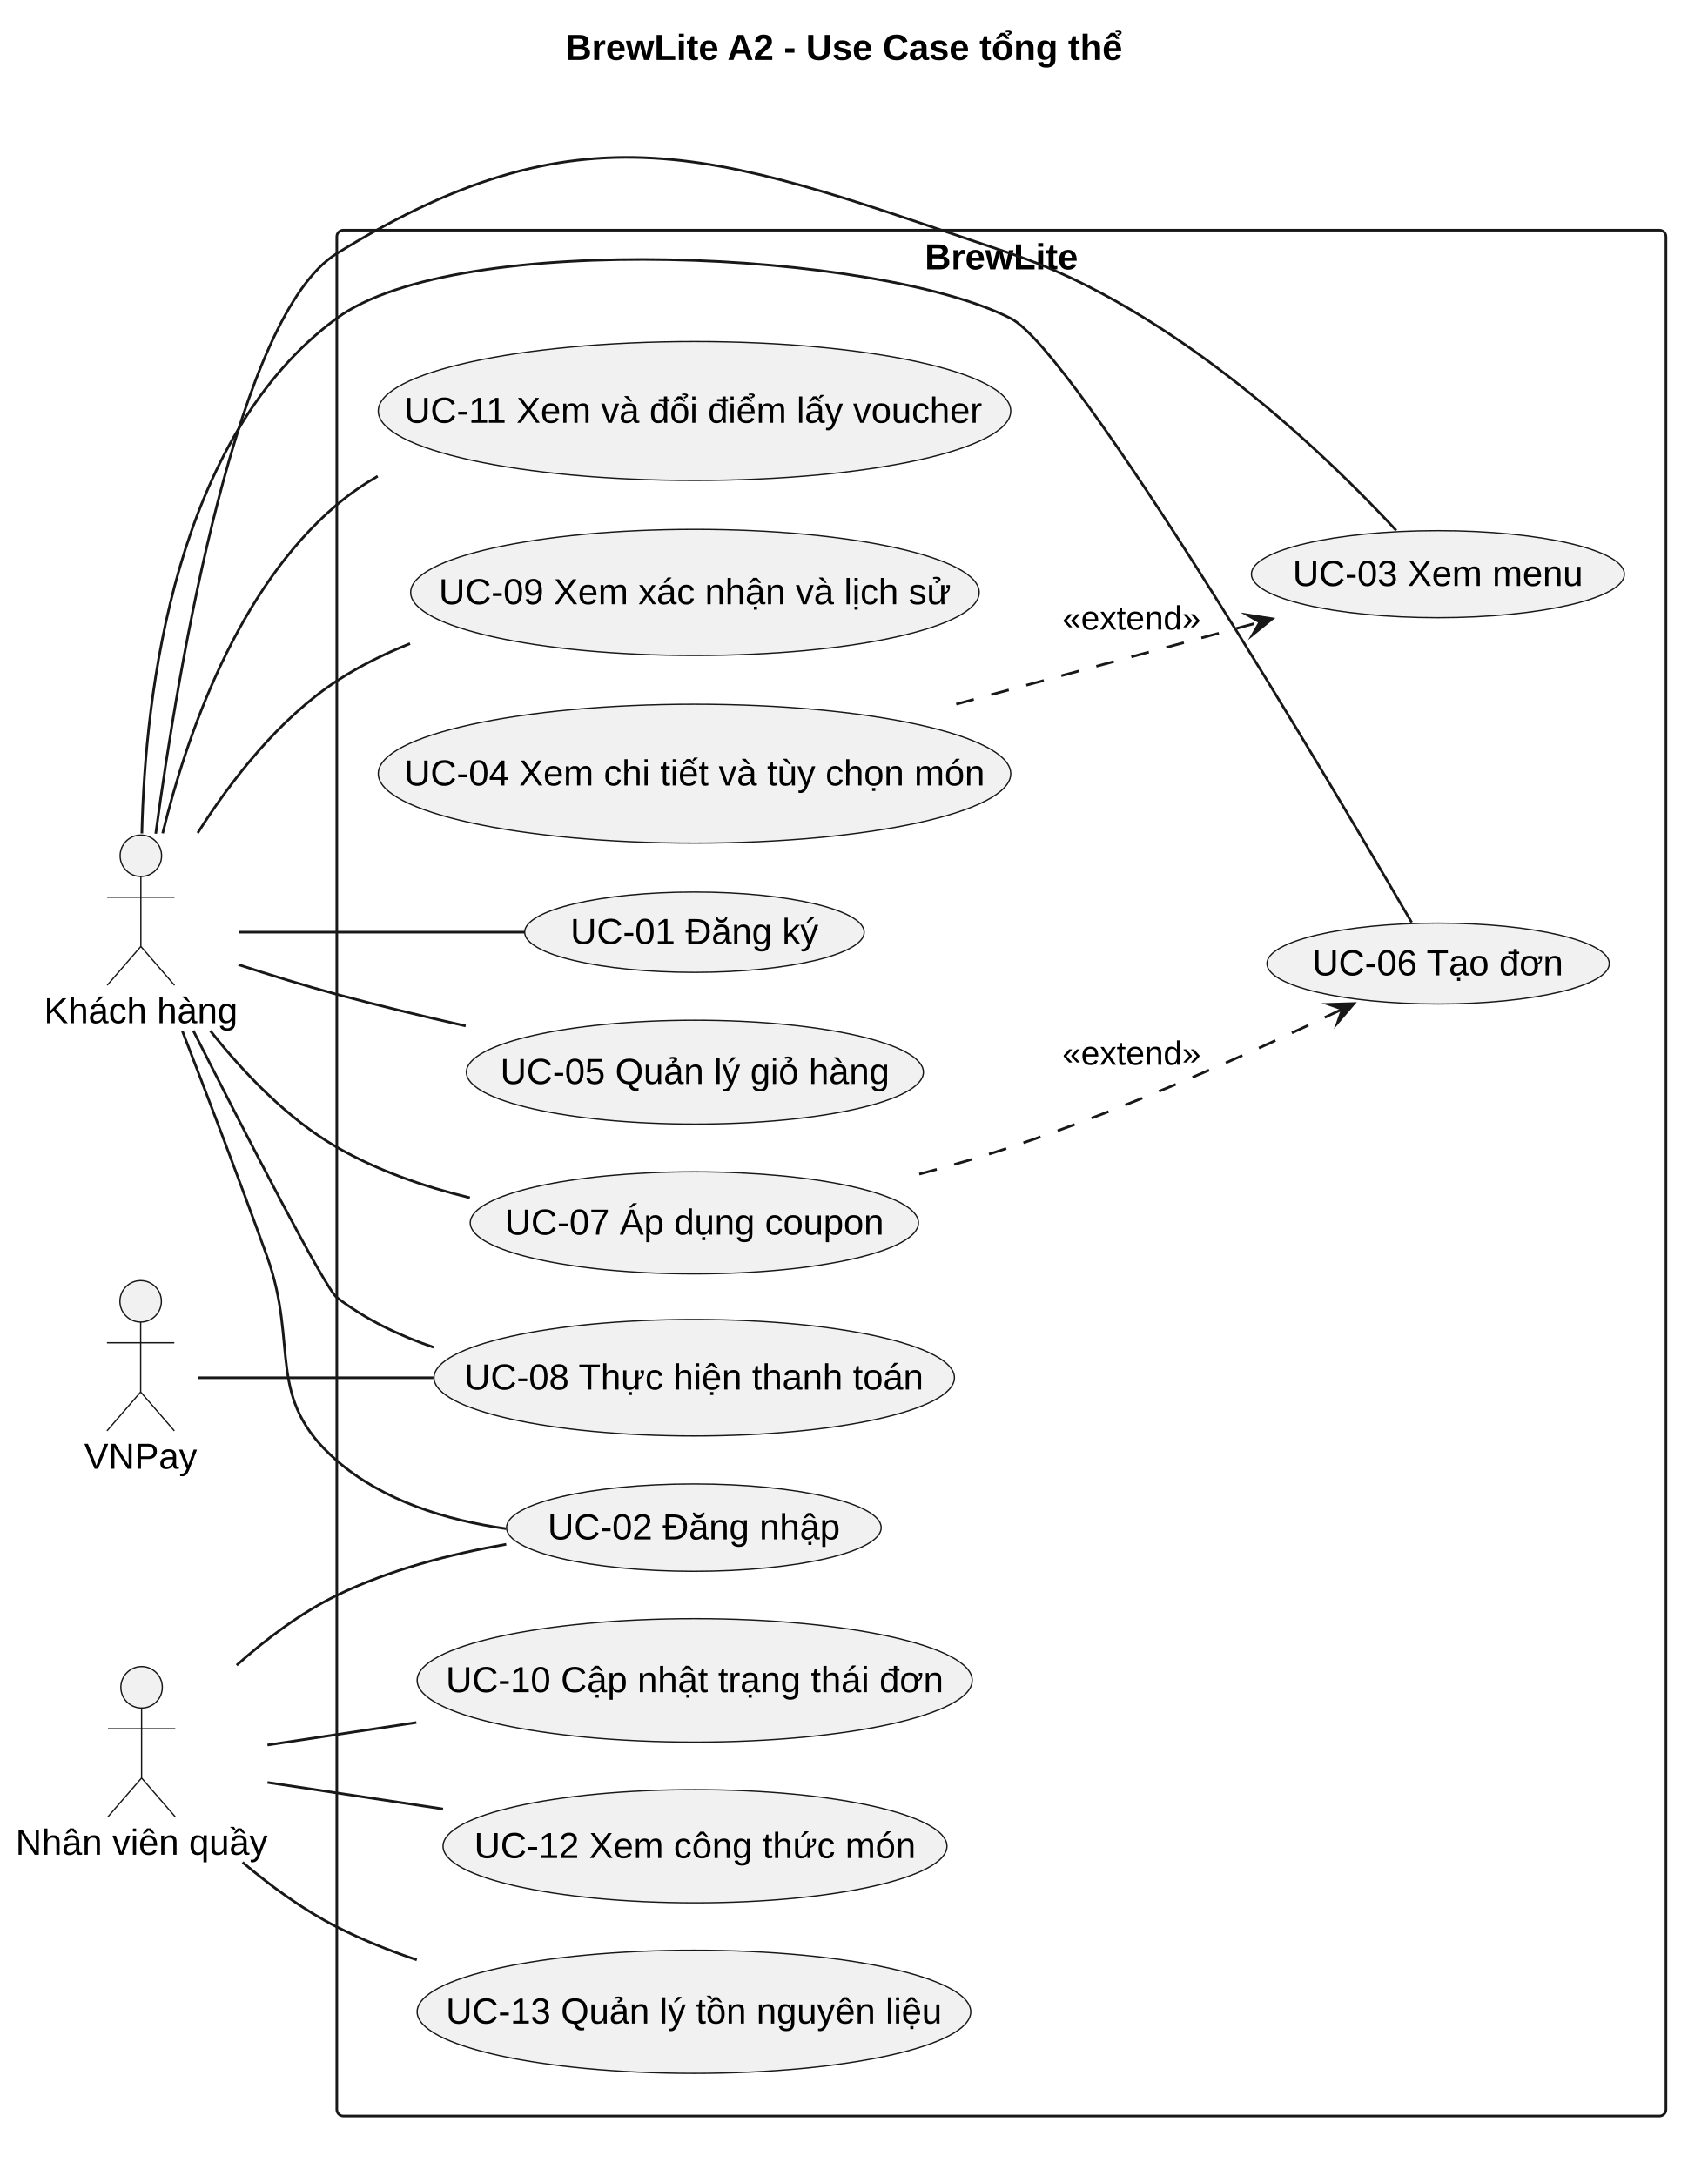
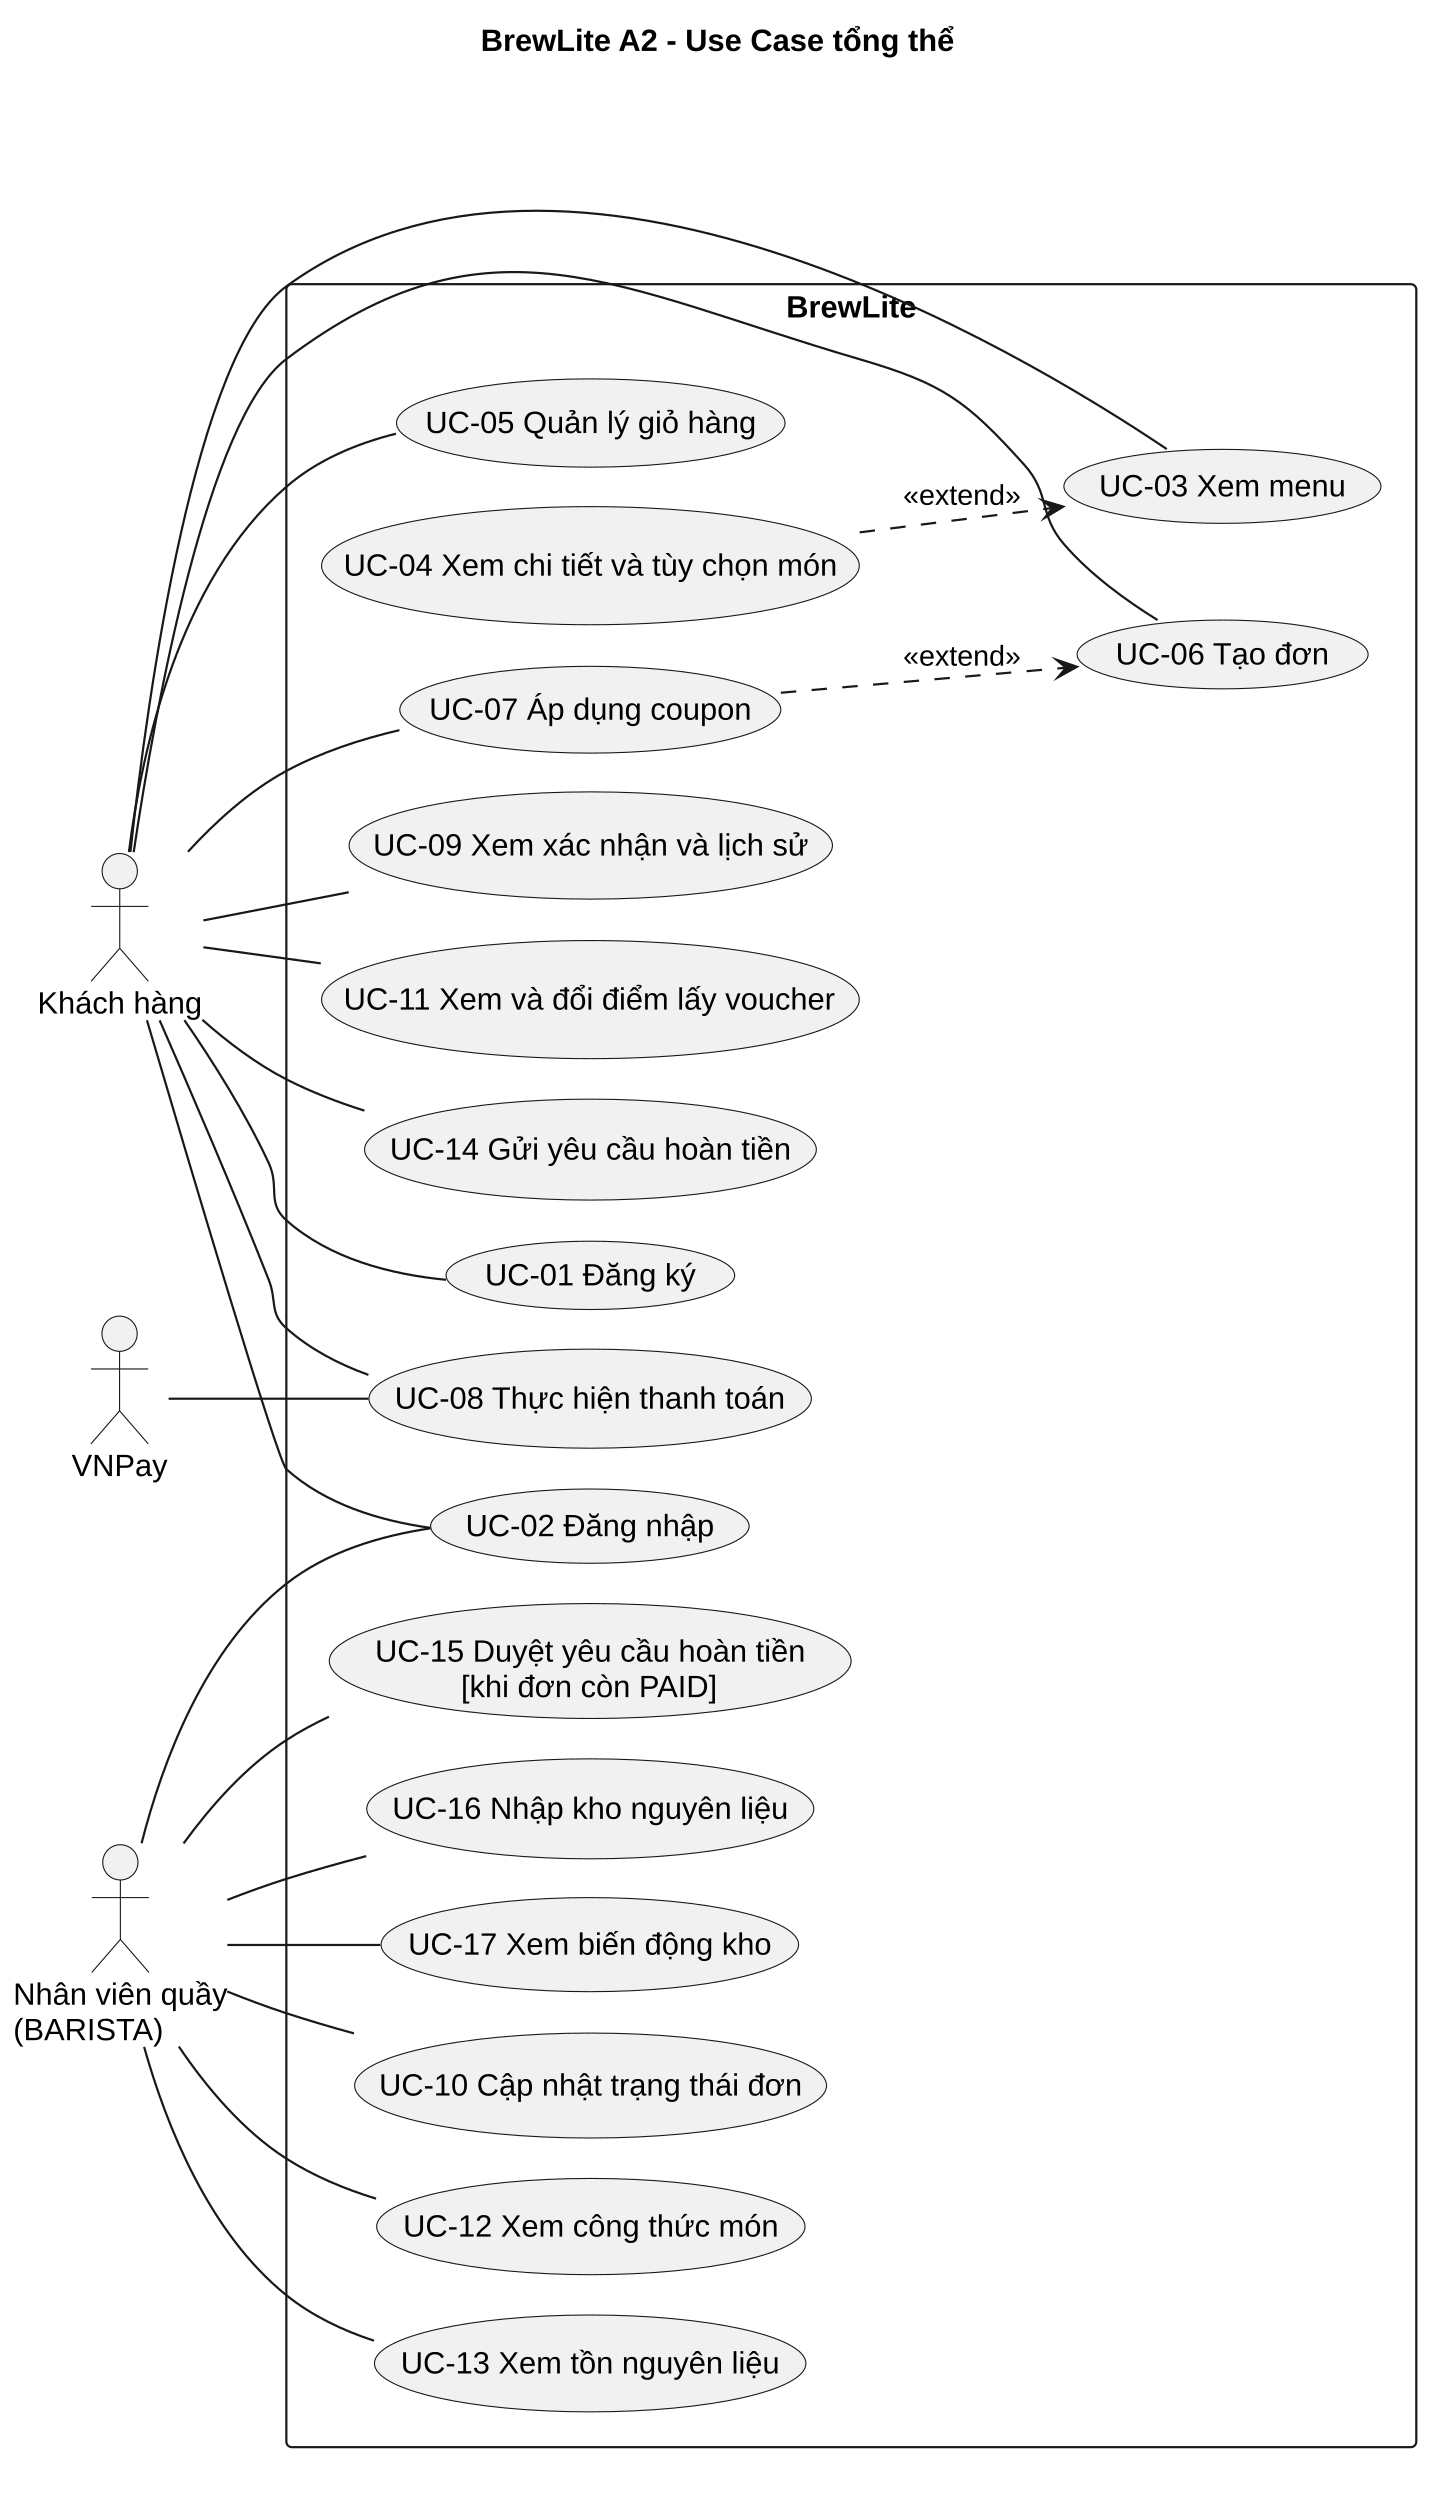
- <svg xmlns="http://www.w3.org/2000/svg" version="1.1" data-diagram-type="DESCRIPTION" style="width:659px;height:840px;background:#FFFFFF;" width="659px" height="840px" viewBox="0 0 659 840" zoomAndPan="magnify" preserveAspectRatio="none" contentStyleType="text/css">
+ <svg xmlns="http://www.w3.org/2000/svg" version="1.1" data-diagram-type="DESCRIPTION" style="width:659px;height:1135px;background:#FFFFFF;" width="659px" height="1135px" viewBox="0 0 659 1135" zoomAndPan="magnify" preserveAspectRatio="none" contentStyleType="text/css">
  <defs />
  <g font-family="sans-serif" lengthAdjust="spacing">
    <g class="title" data-source-line="3">
      <text x="218.255" y="23.132" fill="#000" font-size="14" textLength="215.489" font-weight="700" font-family="Arial">BrewLite A2 - Use Case tổng thể</text>
    </g>
    <g class="cluster" data-qualified-name="BrewLite" id="ent0004" data-source-line="9">
-       <rect x="130" y="88.85" width="513" height="728" fill="none" style="stroke:#181818;stroke-width:1;" rx="2.5" ry="2.5" />
-       <text x="356.938" y="103.982" fill="#000" font-size="14" textLength="59.124" font-weight="700" font-family="Arial">BrewLite</text>
+       <rect x="130" y="129.01" width="513" height="982" fill="none" style="stroke:#181818;stroke-width:1;" rx="2.5" ry="2.5" />
+       <text x="356.938" y="144.142" fill="#000" font-size="14" textLength="59.124" font-weight="700" font-family="Arial">BrewLite</text>
    </g>
    <g class="entity" data-qualified-name="Customer" id="ent0001" data-source-line="6">
-       <ellipse cx="54.365" cy="330.35" rx="8" ry="8" fill="#F1F1F1" style="stroke:#181818;stroke-width:0.5;" />
-       <path d="M54.365,338.35 L54.365,365.35 M41.365,346.35 L67.365,346.35 M54.365,365.35 L41.365,380.35 M54.365,365.35 L67.365,380.35" style="stroke:#181818;stroke-width:0.5;" fill="none" />
-       <text x="17" y="394.982" fill="#000" font-size="14" textLength="74.73" font-family="Arial">Khách hàng</text>
+       <ellipse cx="54.365" cy="395.51" rx="8" ry="8" fill="#F1F1F1" style="stroke:#181818;stroke-width:0.5;" />
+       <path d="M54.365,403.51 L54.365,430.51 M41.365,411.51 L67.365,411.51 M54.365,430.51 L41.365,445.51 M54.365,430.51 L67.365,445.51" style="stroke:#181818;stroke-width:0.5;" fill="none" />
+       <text x="17" y="460.142" fill="#000" font-size="14" textLength="74.73" font-family="Arial">Khách hàng</text>
    </g>
    <g class="entity" data-qualified-name="Staff" id="ent0002" data-source-line="7">
-       <ellipse cx="54.645" cy="651.35" rx="8" ry="8" fill="#F1F1F1" style="stroke:#181818;stroke-width:0.5;" />
-       <path d="M54.645,659.35 L54.645,686.35 M41.645,667.35 L67.645,667.35 M54.645,686.35 L41.645,701.35 M54.645,686.35 L67.645,701.35" style="stroke:#181818;stroke-width:0.5;" fill="none" />
-       <text x="6" y="715.982" fill="#000" font-size="14" textLength="97.289" font-family="Arial">Nhân viên quầy</text>
+       <ellipse cx="54.645" cy="845.51" rx="8" ry="8" fill="#F1F1F1" style="stroke:#181818;stroke-width:0.5;" />
+       <path d="M54.645,853.51 L54.645,880.51 M41.645,861.51 L67.645,861.51 M54.645,880.51 L41.645,895.51 M54.645,880.51 L67.645,895.51" style="stroke:#181818;stroke-width:0.5;" fill="none" />
+       <text x="6" y="910.142" fill="#000" font-size="14" textLength="97.289" font-family="Arial">Nhân viên quầy</text>
+       <text x="6" y="926.24" fill="#000" font-size="14" textLength="69.228" font-family="Arial">(BARISTA)</text>
    </g>
    <g class="entity" data-qualified-name="Gateway" id="ent0003" data-source-line="8">
-       <ellipse cx="54.286" cy="502.35" rx="8" ry="8" fill="#F1F1F1" style="stroke:#181818;stroke-width:0.5;" />
-       <path d="M54.286,510.35 L54.286,537.35 M41.286,518.35 L67.286,518.35 M54.286,537.35 L41.286,552.35 M54.286,537.35 L67.286,552.35" style="stroke:#181818;stroke-width:0.5;" fill="none" />
-       <text x="32.5" y="566.982" fill="#000" font-size="14" textLength="43.572" font-family="Arial">VNPay</text>
+       <ellipse cx="54.286" cy="605.51" rx="8" ry="8" fill="#F1F1F1" style="stroke:#181818;stroke-width:0.5;" />
+       <path d="M54.286,613.51 L54.286,640.51 M41.286,621.51 L67.286,621.51 M54.286,640.51 L41.286,655.51 M54.286,640.51 L67.286,655.51" style="stroke:#181818;stroke-width:0.5;" fill="none" />
+       <text x="32.5" y="670.142" fill="#000" font-size="14" textLength="43.572" font-family="Arial">VNPay</text>
    </g>
    <g class="entity" data-qualified-name="BrewLite.UC01" id="ent0005" data-source-line="10">
-       <ellipse cx="268.026" cy="359.855" rx="65.526" ry="15.505" fill="#F1F1F1" style="stroke:#181818;stroke-width:0.5;" />
-       <text x="220.175" y="364.404" fill="#000" font-size="14" textLength="95.703" font-family="Arial">UC-01 Đăng ký</text>
+       <ellipse cx="268.026" cy="579.015" rx="65.526" ry="15.505" fill="#F1F1F1" style="stroke:#181818;stroke-width:0.5;" />
+       <text x="220.175" y="583.564" fill="#000" font-size="14" textLength="95.703" font-family="Arial">UC-01 Đăng ký</text>
    </g>
    <g class="entity" data-qualified-name="BrewLite.UC02" id="ent0006" data-source-line="11">
-       <ellipse cx="267.807" cy="589.711" rx="72.307" ry="16.861" fill="#F1F1F1" style="stroke:#181818;stroke-width:0.5;" />
-       <text x="211.383" y="594.26" fill="#000" font-size="14" textLength="112.848" font-family="Arial">UC-02 Đăng nhập</text>
+       <ellipse cx="267.807" cy="692.871" rx="72.307" ry="16.861" fill="#F1F1F1" style="stroke:#181818;stroke-width:0.5;" />
+       <text x="211.383" y="697.421" fill="#000" font-size="14" textLength="112.848" font-family="Arial">UC-02 Đăng nhập</text>
    </g>
    <g class="entity" data-qualified-name="BrewLite.UC03" id="ent0007" data-source-line="12">
-       <ellipse cx="554.979" cy="221.646" rx="71.979" ry="16.796" fill="#F1F1F1" style="stroke:#181818;stroke-width:0.5;" />
-       <text x="498.958" y="226.195" fill="#000" font-size="14" textLength="112.041" font-family="Arial">UC-03 Xem menu</text>
+       <ellipse cx="554.979" cy="220.806" rx="71.979" ry="16.796" fill="#F1F1F1" style="stroke:#181818;stroke-width:0.5;" />
+       <text x="498.958" y="225.355" fill="#000" font-size="14" textLength="112.041" font-family="Arial">UC-03 Xem menu</text>
    </g>
    <g class="entity" data-qualified-name="BrewLite.UC04" id="ent0008" data-source-line="13">
-       <ellipse cx="268.057" cy="298.661" rx="122.057" ry="26.811" fill="#F1F1F1" style="stroke:#181818;stroke-width:0.5;" />
-       <text x="156.009" y="303.21" fill="#000" font-size="14" textLength="224.096" font-family="Arial">UC-04 Xem chi tiết và tùy chọn món</text>
+       <ellipse cx="268.057" cy="256.821" rx="122.057" ry="26.811" fill="#F1F1F1" style="stroke:#181818;stroke-width:0.5;" />
+       <text x="156.009" y="261.371" fill="#000" font-size="14" textLength="224.096" font-family="Arial">UC-04 Xem chi tiết và tùy chọn món</text>
    </g>
    <g class="entity" data-qualified-name="BrewLite.UC05" id="ent0009" data-source-line="14">
-       <ellipse cx="268.204" cy="413.891" rx="88.204" ry="20.041" fill="#F1F1F1" style="stroke:#181818;stroke-width:0.5;" />
-       <text x="193.104" y="418.44" fill="#000" font-size="14" textLength="150.199" font-family="Arial">UC-05 Quản lý giỏ hàng</text>
+       <ellipse cx="268.204" cy="192.051" rx="88.204" ry="20.041" fill="#F1F1F1" style="stroke:#181818;stroke-width:0.5;" />
+       <text x="193.104" y="196.6" fill="#000" font-size="14" textLength="150.199" font-family="Arial">UC-05 Quản lý giỏ hàng</text>
    </g>
    <g class="entity" data-qualified-name="BrewLite.UC06" id="ent0010" data-source-line="15">
-       <ellipse cx="555.067" cy="371.963" rx="66.067" ry="15.613" fill="#F1F1F1" style="stroke:#181818;stroke-width:0.5;" />
-       <text x="506.511" y="376.512" fill="#000" font-size="14" textLength="97.111" font-family="Arial">UC-06 Tạo đơn</text>
+       <ellipse cx="555.067" cy="297.123" rx="66.067" ry="15.613" fill="#F1F1F1" style="stroke:#181818;stroke-width:0.5;" />
+       <text x="506.511" y="301.673" fill="#000" font-size="14" textLength="97.111" font-family="Arial">UC-06 Tạo đơn</text>
    </g>
    <g class="entity" data-qualified-name="BrewLite.UC07" id="ent0011" data-source-line="16">
-       <ellipse cx="268.001" cy="472.05" rx="86.501" ry="19.7" fill="#F1F1F1" style="stroke:#181818;stroke-width:0.5;" />
-       <text x="194.839" y="476.599" fill="#000" font-size="14" textLength="146.323" font-family="Arial">UC-07 Áp dụng coupon</text>
+       <ellipse cx="268.001" cy="322.21" rx="86.501" ry="19.7" fill="#F1F1F1" style="stroke:#181818;stroke-width:0.5;" />
+       <text x="194.839" y="326.759" fill="#000" font-size="14" textLength="146.323" font-family="Arial">UC-07 Áp dụng coupon</text>
    </g>
    <g class="entity" data-qualified-name="BrewLite.UC08" id="ent0012" data-source-line="17">
-       <ellipse cx="267.938" cy="531.837" rx="100.438" ry="22.488" fill="#F1F1F1" style="stroke:#181818;stroke-width:0.5;" />
-       <text x="179.2" y="536.387" fill="#000" font-size="14" textLength="177.475" font-family="Arial">UC-08 Thực hiện thanh toán</text>
+       <ellipse cx="267.938" cy="634.997" rx="100.438" ry="22.488" fill="#F1F1F1" style="stroke:#181818;stroke-width:0.5;" />
+       <text x="179.2" y="639.547" fill="#000" font-size="14" textLength="177.475" font-family="Arial">UC-08 Thực hiện thanh toán</text>
    </g>
    <g class="entity" data-qualified-name="BrewLite.UC09" id="ent0013" data-source-line="18">
-       <ellipse cx="268.217" cy="228.693" rx="109.717" ry="24.343" fill="#F1F1F1" style="stroke:#181818;stroke-width:0.5;" />
-       <text x="169.38" y="233.243" fill="#000" font-size="14" textLength="197.675" font-family="Arial">UC-09 Xem xác nhận và lịch sử</text>
+       <ellipse cx="268.217" cy="383.853" rx="109.717" ry="24.343" fill="#F1F1F1" style="stroke:#181818;stroke-width:0.5;" />
+       <text x="169.38" y="388.403" fill="#000" font-size="14" textLength="197.675" font-family="Arial">UC-09 Xem xác nhận và lịch sử</text>
    </g>
    <g class="entity" data-qualified-name="BrewLite.UC10" id="ent0014" data-source-line="19">
-       <ellipse cx="268.127" cy="648.675" rx="107.127" ry="23.825" fill="#F1F1F1" style="stroke:#181818;stroke-width:0.5;" />
-       <text x="172.092" y="653.225" fill="#000" font-size="14" textLength="192.069" font-family="Arial">UC-10 Cập nhật trạng thái đơn</text>
+       <ellipse cx="268.127" cy="946.835" rx="107.127" ry="23.825" fill="#F1F1F1" style="stroke:#181818;stroke-width:0.5;" />
+       <text x="172.092" y="951.385" fill="#000" font-size="14" textLength="192.069" font-family="Arial">UC-10 Cập nhật trạng thái đơn</text>
    </g>
    <g class="entity" data-qualified-name="BrewLite.UC11" id="ent0015" data-source-line="20">
-       <ellipse cx="268.057" cy="158.661" rx="122.057" ry="26.811" fill="#F1F1F1" style="stroke:#181818;stroke-width:0.5;" />
-       <text x="156.009" y="163.21" fill="#000" font-size="14" textLength="224.096" font-family="Arial">UC-11 Xem và đổi điểm lấy voucher</text>
+       <ellipse cx="268.057" cy="453.821" rx="122.057" ry="26.811" fill="#F1F1F1" style="stroke:#181818;stroke-width:0.5;" />
+       <text x="156.009" y="458.371" fill="#000" font-size="14" textLength="224.096" font-family="Arial">UC-11 Xem và đổi điểm lấy voucher</text>
    </g>
    <g class="entity" data-qualified-name="BrewLite.UC12" id="ent0016" data-source-line="21">
-       <ellipse cx="268.246" cy="712.699" rx="97.246" ry="21.849" fill="#F1F1F1" style="stroke:#181818;stroke-width:0.5;" />
-       <text x="183.026" y="717.248" fill="#000" font-size="14" textLength="170.44" font-family="Arial">UC-12 Xem công thức món</text>
+       <ellipse cx="268.246" cy="1010.859" rx="97.246" ry="21.849" fill="#F1F1F1" style="stroke:#181818;stroke-width:0.5;" />
+       <text x="183.026" y="1015.408" fill="#000" font-size="14" textLength="170.44" font-family="Arial">UC-12 Xem công thức món</text>
    </g>
    <g class="entity" data-qualified-name="BrewLite.UC13" id="ent0017" data-source-line="22">
-       <ellipse cx="267.84" cy="776.618" rx="106.84" ry="23.768" fill="#F1F1F1" style="stroke:#181818;stroke-width:0.5;" />
-       <text x="172.117" y="781.167" fill="#000" font-size="14" textLength="191.447" font-family="Arial">UC-13 Quản lý tồn nguyên liệu</text>
+       <ellipse cx="267.945" cy="1072.999" rx="97.945" ry="21.989" fill="#F1F1F1" style="stroke:#181818;stroke-width:0.5;" />
+       <text x="181.952" y="1077.548" fill="#000" font-size="14" textLength="171.985" font-family="Arial">UC-13 Xem tồn nguyên liệu</text>
    </g>
-     <g class="link" data-entity-1="ent0001" data-entity-2="ent0005" id="lnk18" data-link-type="association">
-       <path d="M92.34,359.85 C122.639,359.85 166.303,359.85 202.394,359.85" style="stroke:#181818;stroke-width:1;" fill="none" />
+     <g class="entity" data-qualified-name="BrewLite.UC14" id="ent0018" data-source-line="23">
+       <ellipse cx="268.065" cy="521.923" rx="102.565" ry="22.913" fill="#F1F1F1" style="stroke:#181818;stroke-width:0.5;" />
+       <text x="176.997" y="526.472" fill="#000" font-size="14" textLength="182.137" font-family="Arial">UC-14 Gửi yêu cầu hoàn tiền</text>
    </g>
-     <g class="link" data-entity-1="ent0001" data-entity-2="ent0006" id="lnk19" data-link-type="association">
-       <path d="M70.388,398.021 C79.923,422.711 92.443,455.587 103,484.85 C115.592,519.753 101.97,539.537 130,563.85 C147.922,579.396 172.2,586.849 195.34,590.128" style="stroke:#181818;stroke-width:1;" fill="none" />
+     <g class="entity" data-qualified-name="BrewLite.UC15" id="ent0019" data-source-line="24">
+       <ellipse cx="267.949" cy="754.1" rx="118.449" ry="26.09" fill="#F1F1F1" style="stroke:#181818;stroke-width:0.5;" />
+       <text x="170.281" y="754.387" fill="#000" font-size="14" textLength="195.337" font-family="Arial">UC-15 Duyệt yêu cầu hoàn tiền</text>
+       <text x="209.276" y="770.485" fill="#000" font-size="14" textLength="117.346" font-family="Arial">[khi đơn còn PAID]</text>
    </g>
-     <g class="link" data-entity-1="ent0001" data-entity-2="ent0007" id="lnk20" data-link-type="association">
-       <path d="M60.111,321.823 C69.139,255.049 91.684,121.53 130,97.85 C228.297,37.099 280.446,61.095 390,97.85 C453.621,119.194 512.245,176.063 538.9,204.769" style="stroke:#181818;stroke-width:1;" fill="none" />
+     <g class="entity" data-qualified-name="BrewLite.UC16" id="ent0020" data-source-line="25">
+       <ellipse cx="267.988" cy="821.207" rx="101.488" ry="22.698" fill="#F1F1F1" style="stroke:#181818;stroke-width:0.5;" />
+       <text x="178.099" y="825.757" fill="#000" font-size="14" textLength="179.778" font-family="Arial">UC-16 Nhập kho nguyên liệu</text>
    </g>
-     <g class="link" data-entity-1="ent0001" data-entity-2="ent0009" id="lnk21" data-link-type="association">
-       <path d="M92.048,372.396 C104.064,376.314 117.537,380.486 130,383.85 C145.985,388.164 163.144,392.303 179.726,396.055" style="stroke:#181818;stroke-width:1;" fill="none" />
+     <g class="entity" data-qualified-name="BrewLite.UC17" id="ent0021" data-source-line="26">
+       <ellipse cx="267.787" cy="882.867" rx="94.787" ry="21.357" fill="#F1F1F1" style="stroke:#181818;stroke-width:0.5;" />
+       <text x="185.294" y="887.417" fill="#000" font-size="14" textLength="164.985" font-family="Arial">UC-17 Xem biến động kho</text>
    </g>
-     <g class="link" data-entity-1="ent0001" data-entity-2="ent0010" id="lnk22" data-link-type="association">
-       <path d="M54.751,321.733 C56.006,267.292 67.411,168.784 130,122.85 C176.58,88.665 338.445,96.766 390,122.85 C414.884,135.439 514.087,303.28 544.853,356.071" style="stroke:#181818;stroke-width:1;" fill="none" />
+     <g class="link" data-entity-1="ent0001" data-entity-2="ent0005" id="lnk22" data-link-type="association">
+       <path d="M83.726,463.166 C96.691,481.981 111.485,505.435 122,528.01 C127.105,538.97 120.962,545.98 130,554.01 C149.611,571.433 177.208,578.578 202.499,581.028" style="stroke:#181818;stroke-width:1;" fill="none" />
    </g>
-     <g class="link" data-entity-1="ent0001" data-entity-2="ent0011" id="lnk23" data-link-type="association">
-       <path d="M81.195,397.937 C94.023,414.139 110.887,431.806 130,442.85 C145.577,451.851 163.596,458.071 181.344,462.366" style="stroke:#181818;stroke-width:1;" fill="none" />
+     <g class="link" data-entity-1="ent0001" data-entity-2="ent0006" id="lnk23" data-link-type="association">
+       <path d="M66.713,463.215 C86.543,530.522 126.089,663.511 130,667.01 C147.772,682.909 172.15,690.423 195.419,693.65" style="stroke:#181818;stroke-width:1;" fill="none" />
    </g>
-     <g class="link" data-entity-1="ent0001" data-entity-2="ent0012" id="lnk24" data-link-type="association">
-       <path d="M74.589,397.852 C95.106,438.403 125.412,497.335 130,500.85 C141.035,509.302 153.948,515.527 167.355,520.098" style="stroke:#181818;stroke-width:1;" fill="none" />
+     <g class="link" data-entity-1="ent0001" data-entity-2="ent0007" id="lnk24" data-link-type="association">
+       <path d="M59.207,386.793 C67.161,314.042 88.595,160.193 130,130.01 C257.457,37.099 460.261,157.201 529.73,203.897" style="stroke:#181818;stroke-width:1;" fill="none" />
    </g>
-     <g class="link" data-entity-1="ent0001" data-entity-2="ent0013" id="lnk25" data-link-type="association">
-       <path d="M76.305,321.549 C89.217,301.229 107.614,277.502 130,262.85 C138.714,257.146 148.311,252.399 158.257,248.448" style="stroke:#181818;stroke-width:1;" fill="none" />
+     <g class="link" data-entity-1="ent0001" data-entity-2="ent0009" id="lnk25" data-link-type="association">
+       <path d="M58.528,386.855 C64.321,340.539 81.157,263.386 130,221.01 C143.956,208.901 161.701,201.426 179.754,196.901" style="stroke:#181818;stroke-width:1;" fill="none" />
    </g>
-     <g class="link" data-entity-1="ent0001" data-entity-2="ent0015" id="lnk26" data-link-type="association">
-       <path d="M62.784,321.693 C71.974,284.005 91.476,227.418 130,194.85 C134.883,190.722 140.187,187.061 145.777,183.815" style="stroke:#181818;stroke-width:1;" fill="none" />
+     <g class="link" data-entity-1="ent0001" data-entity-2="ent0010" id="lnk26" data-link-type="association">
+       <path d="M60.693,386.885 C70.54,320.947 94.199,190.05 130,163.01 C222.21,93.365 279.095,130.559 390,163.01 C427.983,174.124 438.533,181.587 465,211.01 C476.963,224.309 471.334,233.449 483,247.01 C494.897,260.839 511.409,272.765 525.516,281.498" style="stroke:#181818;stroke-width:1;" fill="none" />
    </g>
-     <g class="link" data-entity-1="ent0002" data-entity-2="ent0006" id="lnk27" data-link-type="association">
-       <path d="M91.325,642.822 C102.774,632.643 116.106,622.604 130,615.85 C150.14,606.059 173.612,599.95 195.379,596.139" style="stroke:#181818;stroke-width:1;" fill="none" />
+     <g class="link" data-entity-1="ent0001" data-entity-2="ent0011" id="lnk27" data-link-type="association">
+       <path d="M85.342,386.679 C97.761,373.158 113.206,359.08 130,350.01 C145.7,341.531 163.678,335.613 181.331,331.484" style="stroke:#181818;stroke-width:1;" fill="none" />
    </g>
-     <g class="link" data-entity-1="ent0002" data-entity-2="ent0014" id="lnk28" data-link-type="association">
-       <path d="M103.228,673.628 C120.407,671.029 140.545,667.982 160.708,664.932" style="stroke:#181818;stroke-width:1;" fill="none" />
+     <g class="link" data-entity-1="ent0001" data-entity-2="ent0012" id="lnk28" data-link-type="association">
+       <path d="M72.48,463.236 C86.278,494.672 106.005,540.478 122,581.01 C125.819,590.688 122.218,596.105 130,603.01 C140.688,612.493 153.645,619.313 167.277,624.192" style="stroke:#181818;stroke-width:1;" fill="none" />
    </g>
-     <g class="link" data-entity-1="ent0002" data-entity-2="ent0016" id="lnk29" data-link-type="association">
-       <path d="M103.228,688.071 C123.331,691.113 147.486,694.767 170.993,698.324" style="stroke:#181818;stroke-width:1;" fill="none" />
+     <g class="link" data-entity-1="ent0001" data-entity-2="ent0013" id="lnk29" data-link-type="association">
+       <path d="M92.34,417.868 C110.922,414.266 134.53,409.69 158.336,405.075" style="stroke:#181818;stroke-width:1;" fill="none" />
    </g>
-     <g class="link" data-entity-1="ent0002" data-entity-2="ent0017" id="lnk30" data-link-type="association">
-       <path d="M93.625,718.912 C104.631,728.208 117.158,737.34 130,743.85 C139.711,748.772 150.185,752.98 160.864,756.574" style="stroke:#181818;stroke-width:1;" fill="none" />
+     <g class="link" data-entity-1="ent0001" data-entity-2="ent0015" id="lnk30" data-link-type="association">
+       <path d="M92.34,430.061 C107.608,432.155 126.269,434.713 145.646,437.37" style="stroke:#181818;stroke-width:1;" fill="none" />
    </g>
-     <g class="link" data-entity-1="ent0003" data-entity-2="ent0012" id="lnk31" data-link-type="association">
-       <path d="M76.553,531.85 C98.077,531.85 133.11,531.85 167.298,531.85" style="stroke:#181818;stroke-width:1;" fill="none" />
+     <g class="link" data-entity-1="ent0001" data-entity-2="ent0018" id="lnk31" data-link-type="association">
+       <path d="M91.89,463.011 C103.256,473.066 116.404,483.045 130,490.01 C141.087,495.689 153.193,500.376 165.473,504.24" style="stroke:#181818;stroke-width:1;" fill="none" />
    </g>
-     <g class="link" data-entity-1="ent0008" data-entity-2="ent0007" id="lnk32" data-link-type="dependency">
-       <polygon points="491.066,238.853,481.334,237.339,486.239,240.157,483.421,245.062,491.066,238.853" fill="#181818" style="stroke:#181818;stroke-width:1;stroke-linejoin:miter;stroke-miterlimit:10;" />
-       <path d="M369.08,271.811 C409.658,260.847 450.46,249.824 486.239,240.157" style="stroke:#181818;stroke-width:1;stroke-dasharray:7,7;" fill="none" />
-       <text x="410" y="243.044" fill="#000" font-size="13" textLength="53.492" font-family="Arial">«extend»</text>
+     <g class="link" data-entity-1="ent0002" data-entity-2="ent0006" id="lnk32" data-link-type="association">
+       <path d="M64.27,836.849 C73.877,799.315 93.115,747.991 130,719.01 C148.465,704.501 172.606,697.255 195.471,693.85" style="stroke:#181818;stroke-width:1;" fill="none" />
    </g>
-     <g class="link" data-entity-1="ent0011" data-entity-2="ent0010" id="lnk33" data-link-type="dependency">
-       <polygon points="522.585,387.397,512.741,387.69,518.078,389.562,516.206,394.9,522.585,387.397" fill="#181818" style="stroke:#181818;stroke-width:1;stroke-linejoin:miter;stroke-miterlimit:10;" />
-       <path d="M354.8,453.242 C366.716,450.091 378.729,446.609 390,442.85 C437.386,427.047 485.528,405.204 518.078,389.562" style="stroke:#181818;stroke-width:1;stroke-dasharray:7,7;" fill="none" />
-       <text x="410" y="411.044" fill="#000" font-size="13" textLength="53.492" font-family="Arial">«extend»</text>
+     <g class="link" data-entity-1="ent0002" data-entity-2="ent0014" id="lnk33" data-link-type="association">
+       <path d="M103.172,904.152 C112,907.693 121.21,911.142 130,914.01 C139.885,917.235 150.264,920.298 160.7,923.165" style="stroke:#181818;stroke-width:1;" fill="none" />
+     </g>
+     <g class="link" data-entity-1="ent0002" data-entity-2="ent0016" id="lnk34" data-link-type="association">
+       <path d="M81.188,929.139 C93.653,947.563 110.236,967.364 130,980.01 C142.325,987.896 156.398,993.788 170.723,998.188" style="stroke:#181818;stroke-width:1;" fill="none" />
+     </g>
+     <g class="link" data-entity-1="ent0002" data-entity-2="ent0017" id="lnk35" data-link-type="association">
+       <path d="M65.426,929.293 C75.573,965.332 94.969,1013.822 130,1042.01 C141.589,1051.335 155.434,1057.977 169.802,1062.684" style="stroke:#181818;stroke-width:1;" fill="none" />
+     </g>
+     <g class="link" data-entity-1="ent0002" data-entity-2="ent0019" id="lnk36" data-link-type="association">
+       <path d="M83.319,836.945 C95.678,819.955 111.612,801.957 130,790.01 C136.083,786.057 142.584,782.538 149.325,779.404" style="stroke:#181818;stroke-width:1;" fill="none" />
+     </g>
+     <g class="link" data-entity-1="ent0002" data-entity-2="ent0020" id="lnk37" data-link-type="association">
+       <path d="M103.197,862.547 C112.023,859.121 121.225,855.783 130,853.01 C141.645,849.329 153.967,845.866 166.257,842.675" style="stroke:#181818;stroke-width:1;" fill="none" />
+     </g>
+     <g class="link" data-entity-1="ent0002" data-entity-2="ent0021" id="lnk38" data-link-type="association">
+       <path d="M103.228,883.01 C123.819,883.01 148.659,883.01 172.701,883.01" style="stroke:#181818;stroke-width:1;" fill="none" />
+     </g>
+     <g class="link" data-entity-1="ent0003" data-entity-2="ent0012" id="lnk39" data-link-type="association">
+       <path d="M76.553,635.01 C98.077,635.01 133.11,635.01 167.298,635.01" style="stroke:#181818;stroke-width:1;" fill="none" />
+     </g>
+     <g class="link" data-entity-1="ent0008" data-entity-2="ent0007" id="lnk40" data-link-type="dependency">
+       <polygon points="482.714,230.014,473.284,227.174,477.754,230.641,474.287,235.111,482.714,230.014" fill="#181818" style="stroke:#181818;stroke-width:1;stroke-linejoin:miter;stroke-miterlimit:10;" />
+       <path d="M390.279,241.69 C421.792,237.71 449.76,234.177 477.754,230.641" style="stroke:#181818;stroke-width:1;stroke-dasharray:7,7;" fill="none" />
+       <text x="410" y="229.204" fill="#000" font-size="13" textLength="53.492" font-family="Arial">«extend»</text>
+     </g>
+     <g class="link" data-entity-1="ent0011" data-entity-2="ent0010" id="lnk41" data-link-type="dependency">
+       <polygon points="488.942,302.717,479.627,299.518,483.961,303.154,480.326,307.488,488.942,302.717" fill="#181818" style="stroke:#181818;stroke-width:1;stroke-linejoin:miter;stroke-miterlimit:10;" />
+       <path d="M354.509,314.509 C397.631,310.726 444.109,306.649 483.961,303.154" style="stroke:#181818;stroke-width:1;stroke-dasharray:7,7;" fill="none" />
+       <text x="410" y="302.204" fill="#000" font-size="13" textLength="53.492" font-family="Arial">«extend»</text>
    </g>
  </g>
</svg>
